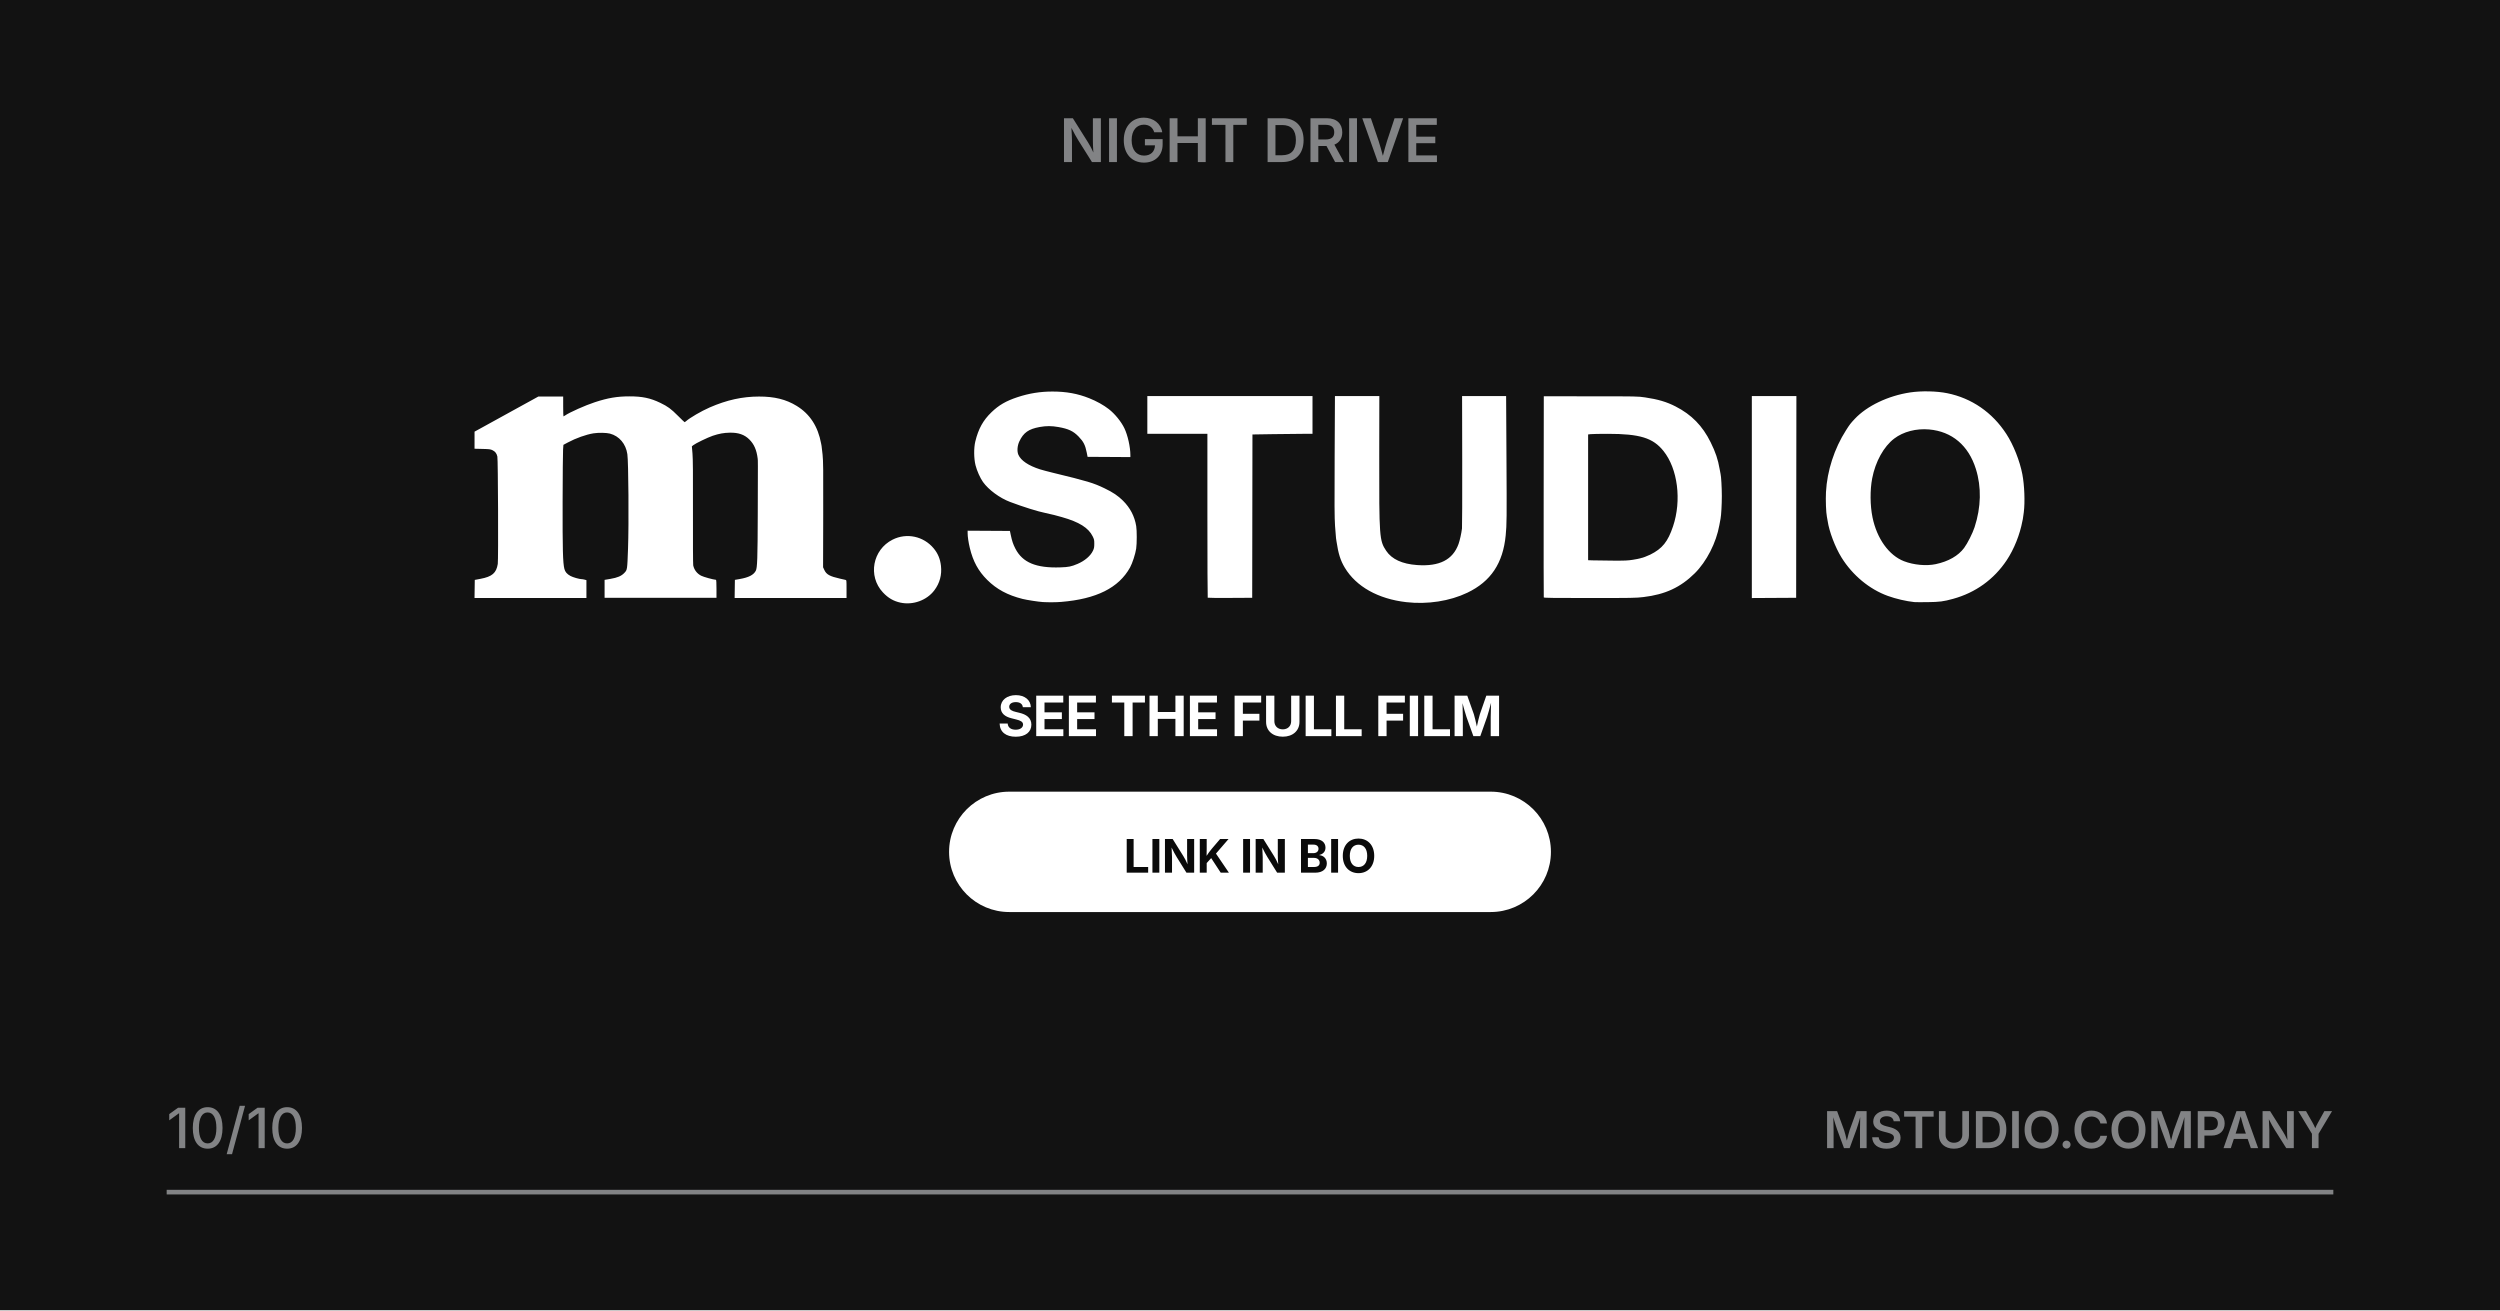
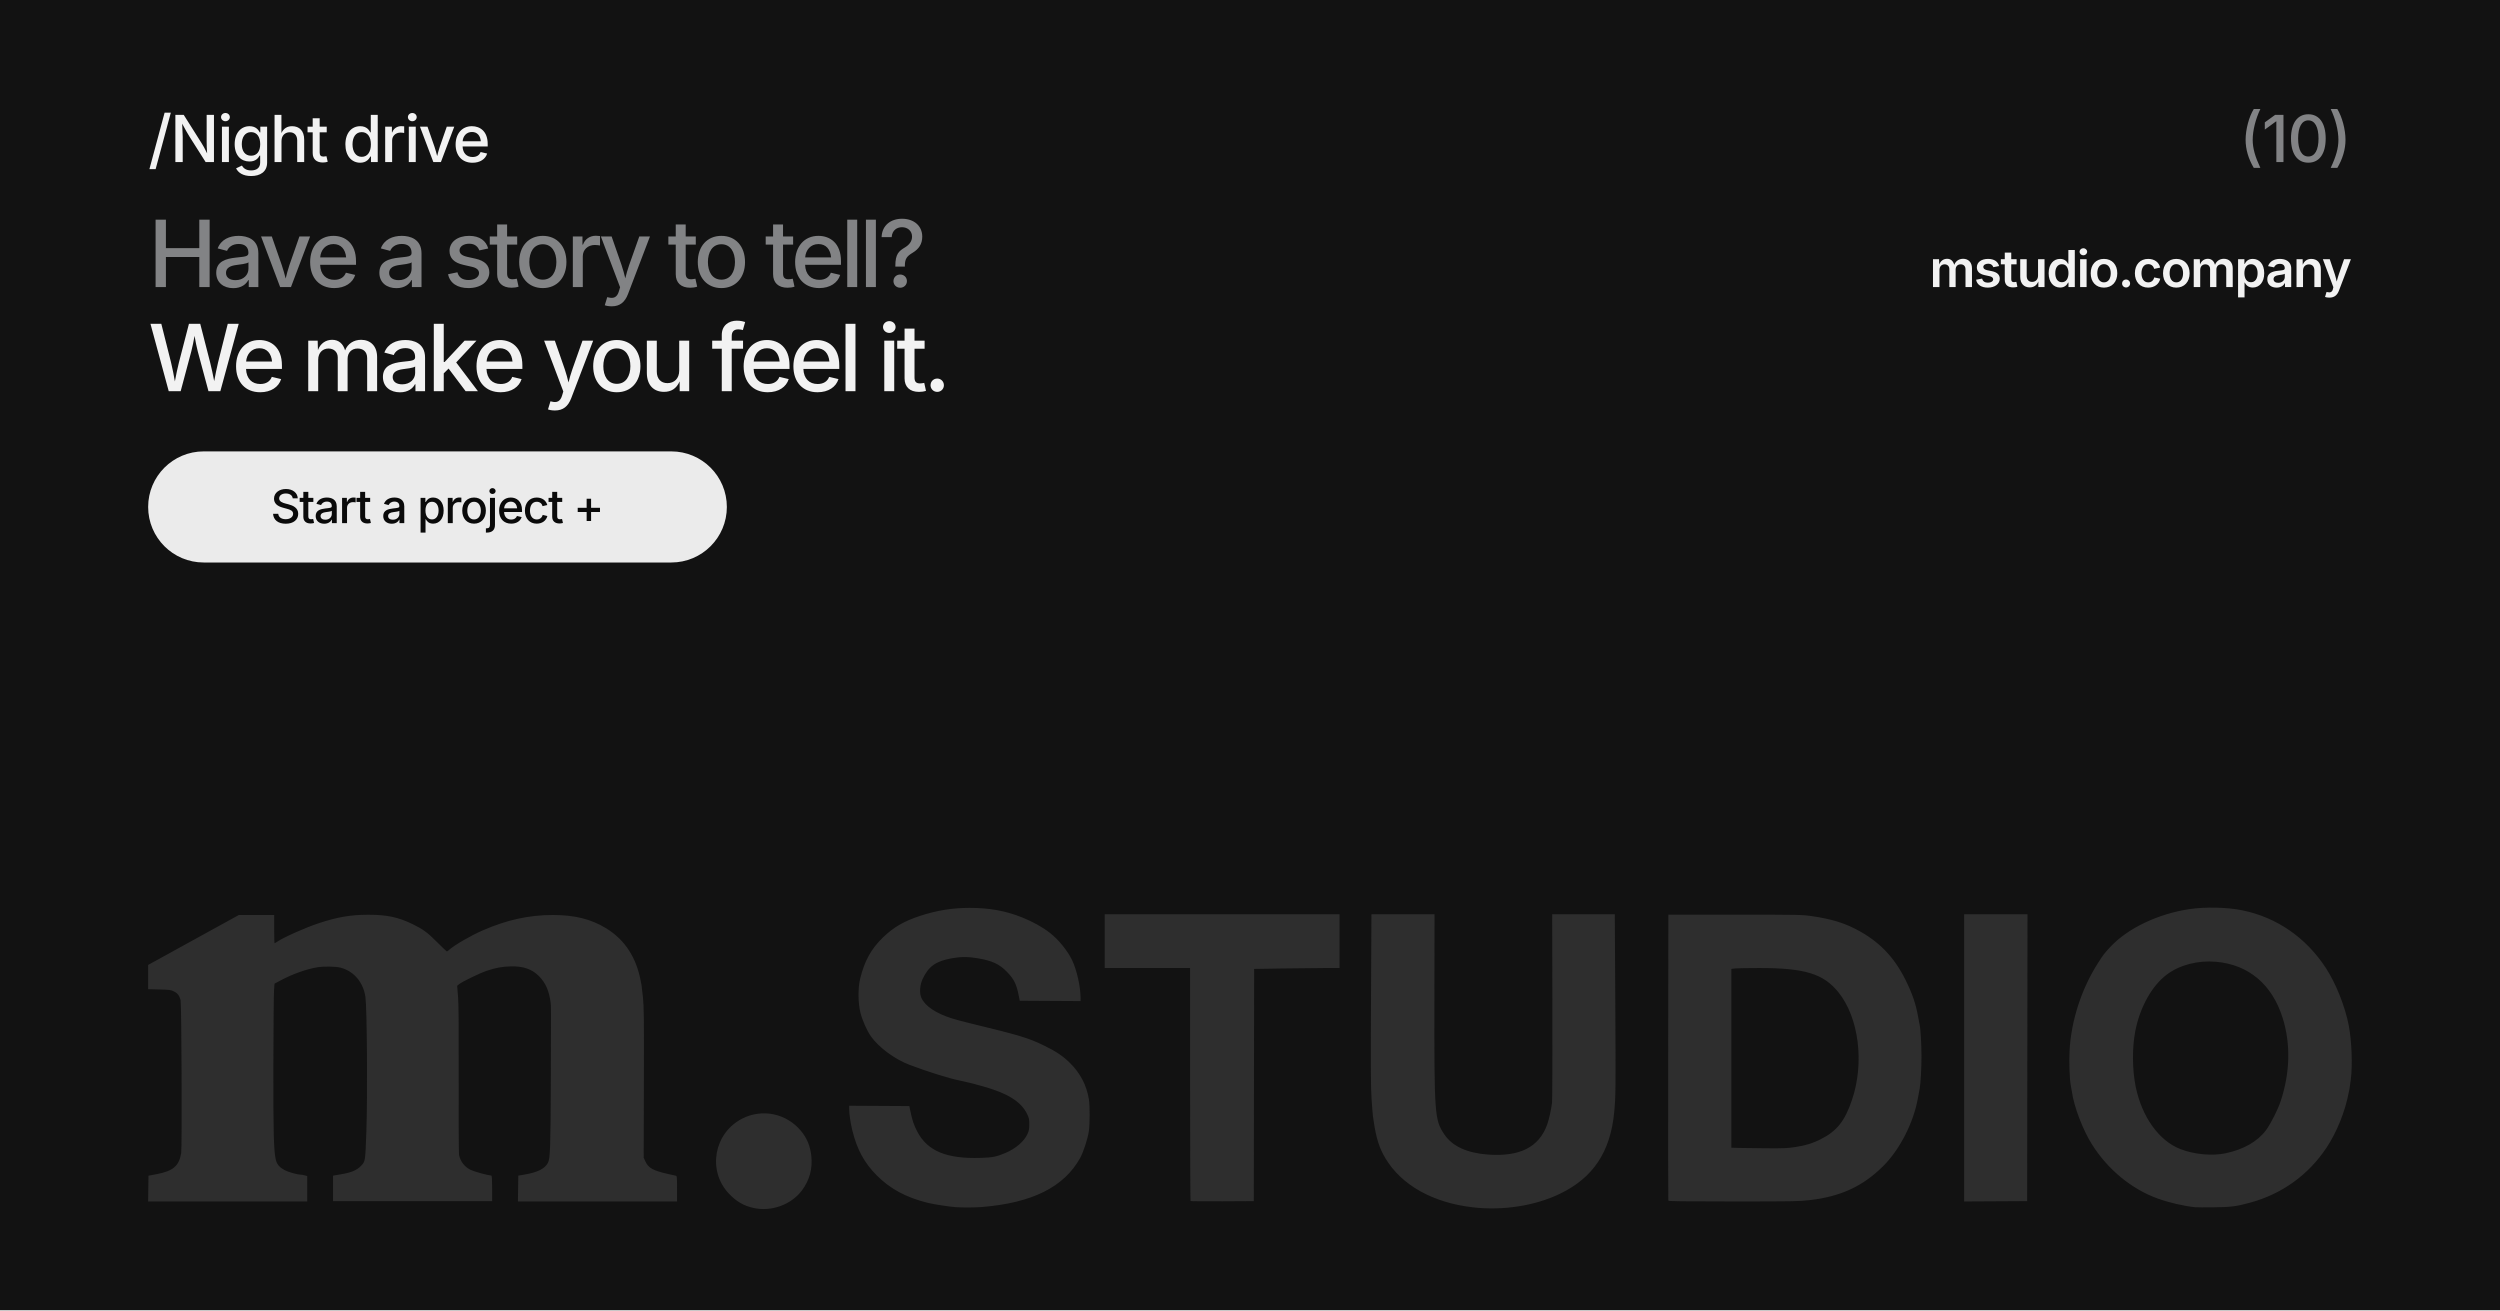
<svg xmlns="http://www.w3.org/2000/svg" width="1080" height="566" viewBox="0 0 1080 566">
  <rect id="Background" width="1080" height="566" fill="#121212" />
-   <text id="Label" x="540" y="70" font-family="Inter" font-size="26" font-weight="600" letter-spacing="-0.26" fill="#828385" text-anchor="middle">NIGHT DRIVE</text>
-   <g id="Logo m.STUDIO" transform="translate(205 169) scale(0.20925)">
-     <path fill="#FFFFFF" fill-rule="evenodd" d="M 879.37 436.51 C 864.89 433.36 853.86 426.92 842.98 415.27 C 811.69 381.76 821.75 327.27 863.08 306.46 C 892.07 291.86 927.01 299.29 947.94 324.50 C 956.60 334.93 961.33 346.26 962.94 360.46 C 965.06 379.12 960.44 396.23 949.28 411.08 C 933.78 431.70 905.14 442.11 879.37 436.51 Z  M 1923.50 435.50 C 1865.42 428.80 1820.12 403.39 1796.67 364.36 C 1787.73 349.47 1783.24 335.24 1779.53 310.00 C 1779.33 308.62 1778.89 305.70 1778.56 303.50 C 1778.23 301.30 1777.32 289.91 1776.53 278.19 C 1775.37 260.72 1775.22 234.60 1775.72 133.44 L 1776.32 10.00 L 1822.14 10.00 L 1867.96 10.00 L 1867.77 132.25 C 1867.52 301.63 1868.01 308.39 1882.16 329.55 C 1893.75 346.88 1915.15 356.74 1945.90 358.92 C 1991.95 362.18 2019.65 348.13 2031.46 315.51 C 2034.10 308.24 2037.31 293.82 2038.60 283.50 C 2039.01 280.20 2039.23 217.31 2039.08 143.75 L 2038.80 10.00 L 2084.26 10.00 L 2129.71 10.00 L 2130.44 138.80 C 2131.16 264.20 2131.06 274.47 2128.85 297.50 C 2123.33 355.12 2098.21 392.75 2049.74 415.99 C 2013.48 433.39 1967.20 440.54 1923.50 435.50 Z  M 1173.00 435.29 C 1164.03 434.73 1140.11 431.03 1131.50 428.86 C 1100.40 421.02 1077.96 408.95 1058.40 389.53 C 1040.08 371.35 1029.18 351.32 1022.51 323.61 C 1019.76 312.17 1018.00 300.21 1018.00 292.92 L 1018.00 287.98 L 1061.66 288.24 L 1105.31 288.50 L 1106.98 296.50 C 1109.65 309.29 1111.89 315.92 1116.59 325.05 C 1131.38 353.75 1159.23 365.37 1209.32 363.72 C 1226.43 363.16 1231.86 362.07 1244.88 356.56 C 1259.75 350.27 1271.81 339.95 1276.78 329.25 C 1279.01 324.45 1279.46 322.09 1279.48 314.98 C 1279.50 307.32 1279.16 305.77 1276.18 299.71 C 1267.45 281.98 1248.37 270.04 1212.56 259.91 C 1204.89 257.74 1197.69 255.79 1196.56 255.56 C 1195.43 255.34 1191.35 254.40 1187.50 253.48 C 1183.65 252.56 1179.60 251.63 1178.50 251.41 C 1163.24 248.40 1132.49 238.77 1105.51 228.56 C 1084.18 220.48 1061.22 203.55 1049.70 187.42 C 1043.84 179.20 1037.18 164.28 1034.34 153.00 C 1030.79 138.90 1030.58 117.28 1033.86 103.73 C 1040.18 77.68 1049.95 60.03 1067.32 43.33 C 1082.54 28.69 1097.58 19.99 1121.00 12.28 C 1145.06 4.36 1167.80 0.70 1193.00 0.69 C 1221.60 0.69 1245.09 4.95 1269.00 14.48 C 1284.23 20.55 1298.68 28.58 1309.45 36.98 C 1322.01 46.76 1334.98 62.69 1341.62 76.50 C 1348.51 90.83 1353.96 115.16 1353.99 131.76 L 1354.00 136.02 L 1309.82 135.76 L 1265.64 135.50 L 1263.96 127.00 C 1260.81 111.15 1257.26 104.12 1247.11 93.65 C 1236.14 82.33 1226.19 77.65 1205.34 73.97 C 1191.31 71.50 1180.25 71.47 1166.92 73.88 C 1143.86 78.06 1133.33 85.48 1124.76 103.63 C 1120.52 112.62 1119.69 124.25 1122.79 131.26 C 1128.10 143.26 1143.56 153.66 1167.50 161.32 C 1171.90 162.72 1183.83 165.90 1194.00 168.37 C 1266.09 185.87 1277.38 189.27 1300.80 200.54 C 1318.01 208.82 1328.59 215.93 1338.75 226.05 C 1353.72 240.96 1362.70 258.24 1366.04 278.55 C 1367.55 287.72 1367.51 314.31 1365.98 325.00 C 1364.42 335.86 1358.06 355.40 1353.33 363.91 C 1329.85 406.07 1283.94 429.01 1211.00 435.03 C 1200.81 435.87 1184.23 435.98 1173.00 435.29 Z  M 2972.50 435.38 C 2955.78 433.65 2934.56 428.70 2917.75 422.62 C 2879.75 408.86 2844.83 379.91 2822.16 343.35 C 2809.02 322.17 2796.58 289.40 2793.54 268.00 C 2793.19 265.52 2792.47 261.48 2791.94 259.00 C 2790.18 250.82 2789.21 224.60 2790.07 208.32 C 2792.40 164.38 2807.31 118.34 2831.43 80.66 C 2839.25 68.42 2840.67 66.58 2849.50 57.15 C 2874.67 30.27 2918.47 9.35 2963.90 2.52 C 2987.08 -0.97 3018.61 -0.29 3040.50 4.15 C 3090.93 14.39 3133.48 43.73 3162.40 88.19 C 3177.05 110.72 3190.18 143.78 3195.49 171.50 C 3199.83 194.18 3201.14 228.68 3198.47 250.00 C 3197.61 256.88 3196.72 263.18 3196.49 264.00 C 3196.26 264.82 3195.87 266.62 3195.61 268.00 C 3190.42 296.02 3178.32 326.19 3163.15 349.00 C 3136.86 388.52 3098.67 416.02 3052.50 428.68 C 3032.39 434.19 3024.88 435.16 3000.00 435.49 C 2987.07 435.65 2974.70 435.61 2972.50 435.38 Z  M 0.23 408.29 L 0.50 389.58 L 12.19 387.37 C 36.38 382.80 44.98 375.41 47.98 356.61 C 49.32 348.27 48.51 140.55 47.12 134.79 C 45.57 128.35 42.78 124.66 37.49 122.02 C 32.94 119.76 31.10 119.52 16.25 119.16 L -0.00 118.77 L 0.01 101.13 L 0.02 83.50 L 15.76 74.86 C 33.28 65.24 61.73 49.58 84.50 37.00 C 92.75 32.45 101.30 27.74 103.50 26.55 C 105.70 25.36 112.96 21.37 119.62 17.69 L 131.74 11.00 L 157.37 11.00 L 183.00 11.00 L 183.00 31.50 C 183.00 42.78 183.27 52.00 183.60 52.00 C 183.92 52.00 185.39 51.17 186.85 50.16 C 196.33 43.59 228.63 29.19 248.50 22.69 C 275.33 13.91 294.33 10.68 319.50 10.65 C 346.26 10.61 362.94 14.11 383.50 24.04 C 399.02 31.54 405.45 36.26 419.80 50.66 C 427.12 58.00 433.39 64.00 433.74 64.00 C 434.09 64.00 435.30 63.16 436.44 62.13 C 444.27 55.01 468.19 41.07 485.53 33.51 C 520.75 18.15 552.83 11.06 587.33 11.02 C 619.29 10.98 643.05 16.88 665.00 30.30 C 692.32 47.01 709.03 72.73 715.51 108.00 C 715.76 109.38 716.19 111.62 716.46 113.00 C 716.73 114.38 717.67 122.47 718.54 131.00 C 719.92 144.38 720.10 161.34 719.85 255.00 L 719.57 363.50 L 722.20 369.18 C 726.47 378.41 733.37 382.21 754.50 386.98 C 759.45 388.09 764.51 389.24 765.75 389.52 C 767.98 390.03 768.00 390.17 768.00 408.52 L 768.00 427.00 L 652.48 427.00 L 536.96 427.00 L 537.23 408.25 L 537.50 389.50 L 547.18 387.81 C 566.02 384.53 576.10 379.37 580.64 370.69 C 583.79 364.69 584.41 346.52 584.73 251.00 C 585.10 140.77 585.11 143.53 584.54 139.00 C 582.33 121.22 577.13 109.36 567.26 99.57 C 557.22 89.60 544.80 85.30 527.00 85.62 C 514.77 85.84 504.70 87.67 491.77 92.01 C 481.56 95.44 456.18 107.73 451.58 111.47 L 448.67 113.84 L 449.94 128.58 C 450.89 139.62 451.14 169.90 450.93 249.41 C 450.78 307.76 451.01 357.30 451.46 359.50 C 453.34 368.76 459.31 376.57 467.86 380.93 C 472.93 383.51 492.59 388.96 498.50 389.42 C 499.13 389.47 499.50 396.39 499.50 408.00 L 499.50 426.50 L 384.00 426.50 L 268.50 426.50 L 268.50 408.00 L 268.50 389.50 L 280.50 387.47 C 295.30 384.95 303.33 381.50 309.37 375.04 C 315.37 368.62 315.28 369.22 316.88 325.00 C 318.72 274.00 317.82 145.70 315.50 130.00 C 312.35 108.61 298.81 92.63 279.50 87.52 C 272.36 85.63 255.55 85.36 245.50 86.98 C 230.25 89.44 209.11 96.99 192.50 105.91 L 183.50 110.74 L 182.78 120.62 C 182.38 126.06 181.96 174.15 181.84 227.50 C 181.61 326.51 182.35 354.70 185.50 366.89 C 187.11 373.16 190.88 377.53 198.01 381.41 C 203.04 384.15 216.41 388.00 220.91 388.01 C 222.33 388.01 225.19 388.48 227.25 389.05 L 231.00 390.09 L 231.00 408.55 L 231.00 427.00 L 115.48 427.00 L -0.04 427.00 L 0.23 408.29 Z  M 1513.68 426.34 C 1513.30 425.97 1513.00 349.69 1513.00 256.83 L 1513.00 88.00 L 1451.00 88.00 L 1389.00 88.00 L 1389.00 49.00 L 1389.00 10.00 L 1559.50 10.00 L 1730.00 10.00 L 1730.00 49.00 L 1730.00 88.00 L 1710.16 88.00 C 1699.25 88.00 1671.36 88.30 1648.17 88.66 L 1606.01 89.33 L 1605.75 257.91 L 1605.50 426.50 L 1559.93 426.76 C 1534.86 426.90 1514.05 426.72 1513.68 426.34 Z  M 2207.46 425.75 C 2207.20 425.06 2207.10 331.35 2207.24 217.50 L 2207.50 10.50 L 2304.50 10.53 C 2399.96 10.55 2401.74 10.59 2416.74 12.81 C 2443.35 16.75 2461.16 22.04 2479.50 31.44 C 2512.63 48.42 2535.19 71.47 2551.99 105.50 C 2562.17 126.13 2567.07 140.70 2570.48 160.50 C 2571.34 165.45 2572.23 170.18 2572.48 171.00 C 2573.67 175.02 2575.07 199.53 2575.07 216.50 C 2575.07 233.53 2573.80 256.30 2572.46 263.00 C 2571.53 267.68 2571.01 270.50 2569.95 276.50 C 2563.58 312.64 2543.59 351.75 2519.10 376.00 C 2489.86 404.95 2458.05 419.69 2413.34 424.99 C 2397.64 426.86 2390.14 426.99 2302.22 427.00 C 2227.71 427.00 2207.84 426.74 2207.46 425.75 Z  M 2637.00 218.51 L 2637.00 10.00 L 2683.00 10.00 L 2729.00 10.00 L 2728.75 218.25 L 2728.50 426.50 L 2682.75 426.76 L 2637.00 427.02 L 2637.00 218.51 Z  M 3016.58 357.05 C 3042.73 351.53 3063.17 339.87 3075.24 323.60 C 3082.31 314.07 3092.73 293.39 3096.88 280.67 C 3110.36 239.38 3111.27 198.01 3099.52 160.50 C 3084.32 111.96 3050.22 83.15 3003.02 78.97 C 2976.31 76.60 2949.73 83.54 2930.98 97.77 C 2909.40 114.15 2892.16 145.25 2885.49 179.86 C 2880.83 204.03 2881.09 235.94 2886.14 260.50 C 2895.17 304.37 2920.07 339.01 2951.18 351.01 C 2971.29 358.76 2997.15 361.15 3016.58 357.05 Z  M 2391.42 348.01 C 2398.23 346.92 2404.86 345.62 2406.15 345.13 C 2407.44 344.64 2408.72 344.26 2409.00 344.28 C 2410.50 344.41 2421.41 340.30 2427.30 337.37 C 2452.13 325.07 2463.73 310.66 2474.35 278.91 C 2492.33 225.24 2484.06 160.20 2454.60 123.42 C 2432.91 96.34 2405.77 87.99 2339.50 88.01 C 2323.00 88.01 2307.14 88.30 2304.25 88.65 L 2299.00 89.28 L 2299.00 219.10 L 2299.00 348.93 L 2309.25 349.25 C 2314.89 349.43 2332.89 349.67 2349.27 349.79 C 2374.84 349.97 2380.78 349.72 2391.42 348.01 Z" />
+   <g id="Section label">
+     <text id="Label" x="64" y="70" font-family="Inter" font-size="28" font-weight="500" letter-spacing="-0.84" fill="#F2F2F2" text-anchor="start">/Night drive</text>
+     <text id="Index" x="1016" y="70" font-family="Inter" font-size="28" font-weight="500" letter-spacing="-0.56" fill="#828385" text-anchor="end">(10)</text>
  </g>
-   <text id="CTA title" x="540" y="318" font-family="Inter" font-size="24" font-weight="700" letter-spacing="-0.48" fill="#FFFFFF" text-anchor="middle">SEE THE FULL FILM</text>
+   <g id="Logo m.STUDIO" transform="translate(64 392) scale(0.2975)">
+     <path fill="#2E2E2E" fill-rule="evenodd" d="M 879.37 436.51 C 864.89 433.36 853.86 426.92 842.98 415.27 C 811.69 381.76 821.75 327.27 863.08 306.46 C 892.07 291.86 927.01 299.29 947.94 324.50 C 956.60 334.93 961.33 346.26 962.94 360.46 C 965.06 379.12 960.44 396.23 949.28 411.08 C 933.78 431.70 905.14 442.11 879.37 436.51 Z  M 1923.50 435.50 C 1865.42 428.80 1820.12 403.39 1796.67 364.36 C 1787.73 349.47 1783.24 335.24 1779.53 310.00 C 1779.33 308.62 1778.89 305.70 1778.56 303.50 C 1778.23 301.30 1777.32 289.91 1776.53 278.19 C 1775.37 260.72 1775.22 234.60 1775.72 133.44 L 1776.32 10.00 L 1822.14 10.00 L 1867.96 10.00 L 1867.77 132.25 C 1867.52 301.63 1868.01 308.39 1882.16 329.55 C 1893.75 346.88 1915.15 356.74 1945.90 358.92 C 1991.95 362.18 2019.65 348.13 2031.46 315.51 C 2034.10 308.24 2037.31 293.82 2038.60 283.50 C 2039.01 280.20 2039.23 217.31 2039.08 143.75 L 2038.80 10.00 L 2084.26 10.00 L 2129.71 10.00 L 2130.44 138.80 C 2131.16 264.20 2131.06 274.47 2128.85 297.50 C 2123.33 355.12 2098.21 392.75 2049.74 415.99 C 2013.48 433.39 1967.20 440.54 1923.50 435.50 Z  M 1173.00 435.29 C 1164.03 434.73 1140.11 431.03 1131.50 428.86 C 1100.40 421.02 1077.96 408.95 1058.40 389.53 C 1040.08 371.35 1029.18 351.32 1022.51 323.61 C 1019.76 312.17 1018.00 300.21 1018.00 292.92 L 1018.00 287.98 L 1061.66 288.24 L 1105.31 288.50 L 1106.98 296.50 C 1109.65 309.29 1111.89 315.92 1116.59 325.05 C 1131.38 353.75 1159.23 365.37 1209.32 363.72 C 1226.43 363.16 1231.86 362.07 1244.88 356.56 C 1259.75 350.27 1271.81 339.95 1276.78 329.25 C 1279.01 324.45 1279.46 322.09 1279.48 314.98 C 1279.50 307.32 1279.16 305.77 1276.18 299.71 C 1267.45 281.98 1248.37 270.04 1212.56 259.91 C 1204.89 257.74 1197.69 255.79 1196.56 255.56 C 1195.43 255.34 1191.35 254.40 1187.50 253.48 C 1183.65 252.56 1179.60 251.63 1178.50 251.41 C 1163.24 248.40 1132.49 238.77 1105.51 228.56 C 1084.18 220.48 1061.22 203.55 1049.70 187.42 C 1043.84 179.20 1037.18 164.28 1034.34 153.00 C 1030.79 138.90 1030.58 117.28 1033.86 103.73 C 1040.18 77.68 1049.95 60.03 1067.32 43.33 C 1082.54 28.69 1097.58 19.99 1121.00 12.28 C 1145.06 4.36 1167.80 0.70 1193.00 0.69 C 1221.60 0.69 1245.09 4.95 1269.00 14.48 C 1284.23 20.55 1298.68 28.58 1309.45 36.98 C 1322.01 46.76 1334.98 62.69 1341.62 76.50 C 1348.51 90.83 1353.96 115.16 1353.99 131.76 L 1354.00 136.02 L 1309.82 135.76 L 1265.64 135.50 L 1263.96 127.00 C 1260.81 111.15 1257.26 104.12 1247.11 93.65 C 1236.14 82.33 1226.19 77.65 1205.34 73.97 C 1191.31 71.50 1180.25 71.47 1166.92 73.88 C 1143.86 78.06 1133.33 85.48 1124.76 103.63 C 1120.52 112.62 1119.69 124.25 1122.79 131.26 C 1128.10 143.26 1143.56 153.66 1167.50 161.32 C 1171.90 162.72 1183.83 165.90 1194.00 168.37 C 1266.09 185.87 1277.38 189.27 1300.80 200.54 C 1318.01 208.82 1328.59 215.93 1338.75 226.05 C 1353.72 240.96 1362.70 258.24 1366.04 278.55 C 1367.55 287.72 1367.51 314.31 1365.98 325.00 C 1364.42 335.86 1358.06 355.40 1353.33 363.91 C 1329.85 406.07 1283.94 429.01 1211.00 435.03 C 1200.81 435.87 1184.23 435.98 1173.00 435.29 Z  M 2972.50 435.38 C 2955.78 433.65 2934.56 428.70 2917.75 422.62 C 2879.75 408.86 2844.83 379.91 2822.16 343.35 C 2809.02 322.17 2796.58 289.40 2793.54 268.00 C 2793.19 265.52 2792.47 261.48 2791.94 259.00 C 2790.18 250.82 2789.21 224.60 2790.07 208.32 C 2792.40 164.38 2807.31 118.34 2831.43 80.66 C 2839.25 68.42 2840.67 66.58 2849.50 57.15 C 2874.67 30.27 2918.47 9.35 2963.90 2.52 C 2987.08 -0.97 3018.61 -0.29 3040.50 4.15 C 3090.93 14.39 3133.48 43.73 3162.40 88.19 C 3177.05 110.72 3190.18 143.78 3195.49 171.50 C 3199.83 194.18 3201.14 228.68 3198.47 250.00 C 3197.61 256.88 3196.72 263.18 3196.49 264.00 C 3196.26 264.82 3195.87 266.62 3195.61 268.00 C 3190.42 296.02 3178.32 326.19 3163.15 349.00 C 3136.86 388.52 3098.67 416.02 3052.50 428.68 C 3032.39 434.19 3024.88 435.16 3000.00 435.49 C 2987.07 435.65 2974.70 435.61 2972.50 435.38 Z  M 0.23 408.29 L 0.50 389.58 L 12.19 387.37 C 36.38 382.80 44.98 375.41 47.98 356.61 C 49.32 348.27 48.51 140.55 47.12 134.79 C 45.57 128.35 42.78 124.66 37.49 122.02 C 32.94 119.76 31.10 119.52 16.25 119.16 L -0.00 118.77 L 0.01 101.13 L 0.02 83.50 L 15.76 74.86 C 33.28 65.24 61.73 49.58 84.50 37.00 C 92.75 32.45 101.30 27.74 103.50 26.55 C 105.70 25.36 112.96 21.37 119.62 17.69 L 131.74 11.00 L 157.37 11.00 L 183.00 11.00 L 183.00 31.50 C 183.00 42.78 183.27 52.00 183.60 52.00 C 183.92 52.00 185.39 51.17 186.85 50.16 C 196.33 43.59 228.63 29.19 248.50 22.69 C 275.33 13.91 294.33 10.68 319.50 10.65 C 346.26 10.61 362.94 14.11 383.50 24.04 C 399.02 31.54 405.45 36.26 419.80 50.66 C 427.12 58.00 433.39 64.00 433.74 64.00 C 434.09 64.00 435.30 63.16 436.44 62.13 C 444.27 55.01 468.19 41.07 485.53 33.51 C 520.75 18.15 552.83 11.06 587.33 11.02 C 619.29 10.98 643.05 16.88 665.00 30.30 C 692.32 47.01 709.03 72.73 715.51 108.00 C 715.76 109.38 716.19 111.62 716.46 113.00 C 716.73 114.38 717.67 122.47 718.54 131.00 C 719.92 144.38 720.10 161.34 719.85 255.00 L 719.57 363.50 L 722.20 369.18 C 726.47 378.41 733.37 382.21 754.50 386.98 C 759.45 388.09 764.51 389.24 765.75 389.52 C 767.98 390.03 768.00 390.17 768.00 408.52 L 768.00 427.00 L 652.48 427.00 L 536.96 427.00 L 537.23 408.25 L 537.50 389.50 L 547.18 387.81 C 566.02 384.53 576.10 379.37 580.64 370.69 C 583.79 364.69 584.41 346.52 584.73 251.00 C 585.10 140.77 585.11 143.53 584.54 139.00 C 582.33 121.22 577.13 109.36 567.26 99.57 C 557.22 89.60 544.80 85.30 527.00 85.62 C 514.77 85.84 504.70 87.67 491.77 92.01 C 481.56 95.44 456.18 107.73 451.58 111.47 L 448.67 113.84 L 449.94 128.58 C 450.89 139.62 451.14 169.90 450.93 249.41 C 450.78 307.76 451.01 357.30 451.46 359.50 C 453.34 368.76 459.31 376.57 467.86 380.93 C 472.93 383.51 492.59 388.96 498.50 389.42 C 499.13 389.47 499.50 396.39 499.50 408.00 L 499.50 426.50 L 384.00 426.50 L 268.50 426.50 L 268.50 408.00 L 268.50 389.50 L 280.50 387.47 C 295.30 384.95 303.33 381.50 309.37 375.04 C 315.37 368.62 315.28 369.22 316.88 325.00 C 318.72 274.00 317.82 145.70 315.50 130.00 C 312.35 108.61 298.81 92.63 279.50 87.52 C 272.36 85.63 255.55 85.36 245.50 86.98 C 230.25 89.44 209.11 96.99 192.50 105.91 L 183.50 110.74 L 182.78 120.62 C 182.38 126.06 181.96 174.15 181.84 227.50 C 181.61 326.51 182.35 354.70 185.50 366.89 C 187.11 373.16 190.88 377.53 198.01 381.41 C 203.04 384.15 216.41 388.00 220.91 388.01 C 222.33 388.01 225.19 388.48 227.25 389.05 L 231.00 390.09 L 231.00 408.55 L 231.00 427.00 L 115.48 427.00 L -0.04 427.00 L 0.23 408.29 Z  M 1513.68 426.34 C 1513.30 425.97 1513.00 349.69 1513.00 256.83 L 1513.00 88.00 L 1451.00 88.00 L 1389.00 88.00 L 1389.00 49.00 L 1389.00 10.00 L 1559.50 10.00 L 1730.00 10.00 L 1730.00 49.00 L 1730.00 88.00 L 1710.16 88.00 C 1699.25 88.00 1671.36 88.30 1648.17 88.66 L 1606.01 89.33 L 1605.75 257.91 L 1605.50 426.50 L 1559.93 426.76 C 1534.86 426.90 1514.05 426.72 1513.68 426.34 Z  M 2207.46 425.75 C 2207.20 425.06 2207.10 331.35 2207.24 217.50 L 2207.50 10.50 L 2304.50 10.53 C 2399.96 10.55 2401.74 10.59 2416.74 12.81 C 2443.35 16.75 2461.16 22.04 2479.50 31.44 C 2512.63 48.42 2535.19 71.47 2551.99 105.50 C 2562.17 126.13 2567.07 140.70 2570.48 160.50 C 2571.34 165.45 2572.23 170.18 2572.48 171.00 C 2573.67 175.02 2575.07 199.53 2575.07 216.50 C 2575.07 233.53 2573.80 256.30 2572.46 263.00 C 2571.53 267.68 2571.01 270.50 2569.95 276.50 C 2563.58 312.64 2543.59 351.75 2519.10 376.00 C 2489.86 404.95 2458.05 419.69 2413.34 424.99 C 2397.64 426.86 2390.14 426.99 2302.22 427.00 C 2227.71 427.00 2207.84 426.74 2207.46 425.75 Z  M 2637.00 218.51 L 2637.00 10.00 L 2683.00 10.00 L 2729.00 10.00 L 2728.75 218.25 L 2728.50 426.50 L 2682.75 426.76 L 2637.00 427.02 L 2637.00 218.51 Z  M 3016.58 357.05 C 3042.73 351.53 3063.17 339.87 3075.24 323.60 C 3082.31 314.07 3092.73 293.39 3096.88 280.67 C 3110.36 239.38 3111.27 198.01 3099.52 160.50 C 3084.32 111.96 3050.22 83.15 3003.02 78.97 C 2976.31 76.60 2949.73 83.54 2930.98 97.77 C 2909.40 114.15 2892.16 145.25 2885.49 179.86 C 2880.83 204.03 2881.09 235.94 2886.14 260.50 C 2895.17 304.37 2920.07 339.01 2951.18 351.01 C 2971.29 358.76 2997.15 361.15 3016.58 357.05 Z  M 2391.42 348.01 C 2398.23 346.92 2404.86 345.62 2406.15 345.13 C 2407.44 344.64 2408.72 344.26 2409.00 344.28 C 2410.50 344.41 2421.41 340.30 2427.30 337.37 C 2452.13 325.07 2463.73 310.66 2474.35 278.91 C 2492.33 225.24 2484.06 160.20 2454.60 123.42 C 2432.91 96.34 2405.77 87.99 2339.50 88.01 C 2323.00 88.01 2307.14 88.30 2304.25 88.65 L 2299.00 89.28 L 2299.00 219.10 L 2299.00 348.93 L 2309.25 349.25 C 2314.89 349.43 2332.89 349.67 2349.27 349.79 C 2374.84 349.97 2380.78 349.72 2391.42 348.01 Z" />
+   </g>
+   <text id="Lead" font-family="Inter" font-size="40" font-weight="500" letter-spacing="-2.00" text-anchor="start">
+     <tspan x="64" y="124">
+       <tspan fill="#828385">Have a story to tell?</tspan>
+     </tspan>
+     <tspan x="64" y="169">
+       <tspan fill="#F2F2F2">We make you feel it.</tspan>
+     </tspan>
+   </text>
  <g id="Button">
-     <rect x="410" y="342" width="260" height="52" rx="26.0" fill="#FFFFFF" />
-     <text x="540" y="377" font-family="Inter" font-size="20" font-weight="700" letter-spacing="-0.20" fill="#0A0A0A" text-anchor="middle">LINK IN BIO</text>
+     <rect x="64" y="195" width="250" height="48" rx="24" fill="#EBEBEB" />
+     <text x="189" y="226" font-family="Inter" font-size="20" font-weight="500" letter-spacing="-0.60" fill="#0A0A0A" text-anchor="middle">Start a project  +</text>
  </g>
-   <g id="Footer">
-     <text id="Counter" x="72" y="496" font-family="Inter" font-size="24" font-weight="500" letter-spacing="0.00" fill="#828385" text-anchor="start">10/10</text>
-     <text id="CTA" x="1008" y="496" font-family="Inter" font-size="22" font-weight="600" letter-spacing="-0.22" fill="#828385" text-anchor="end">MSTUDIO.COMPANY</text>
-     <rect id="Line" x="72" y="514" width="936" height="2" fill="#828385" />
-   </g>
+   <text id="Web" x="1016" y="124" font-family="Inter" font-size="22" font-weight="600" letter-spacing="-0.66" fill="#F2F2F2" text-anchor="end">mstudio.company</text>
</svg>
